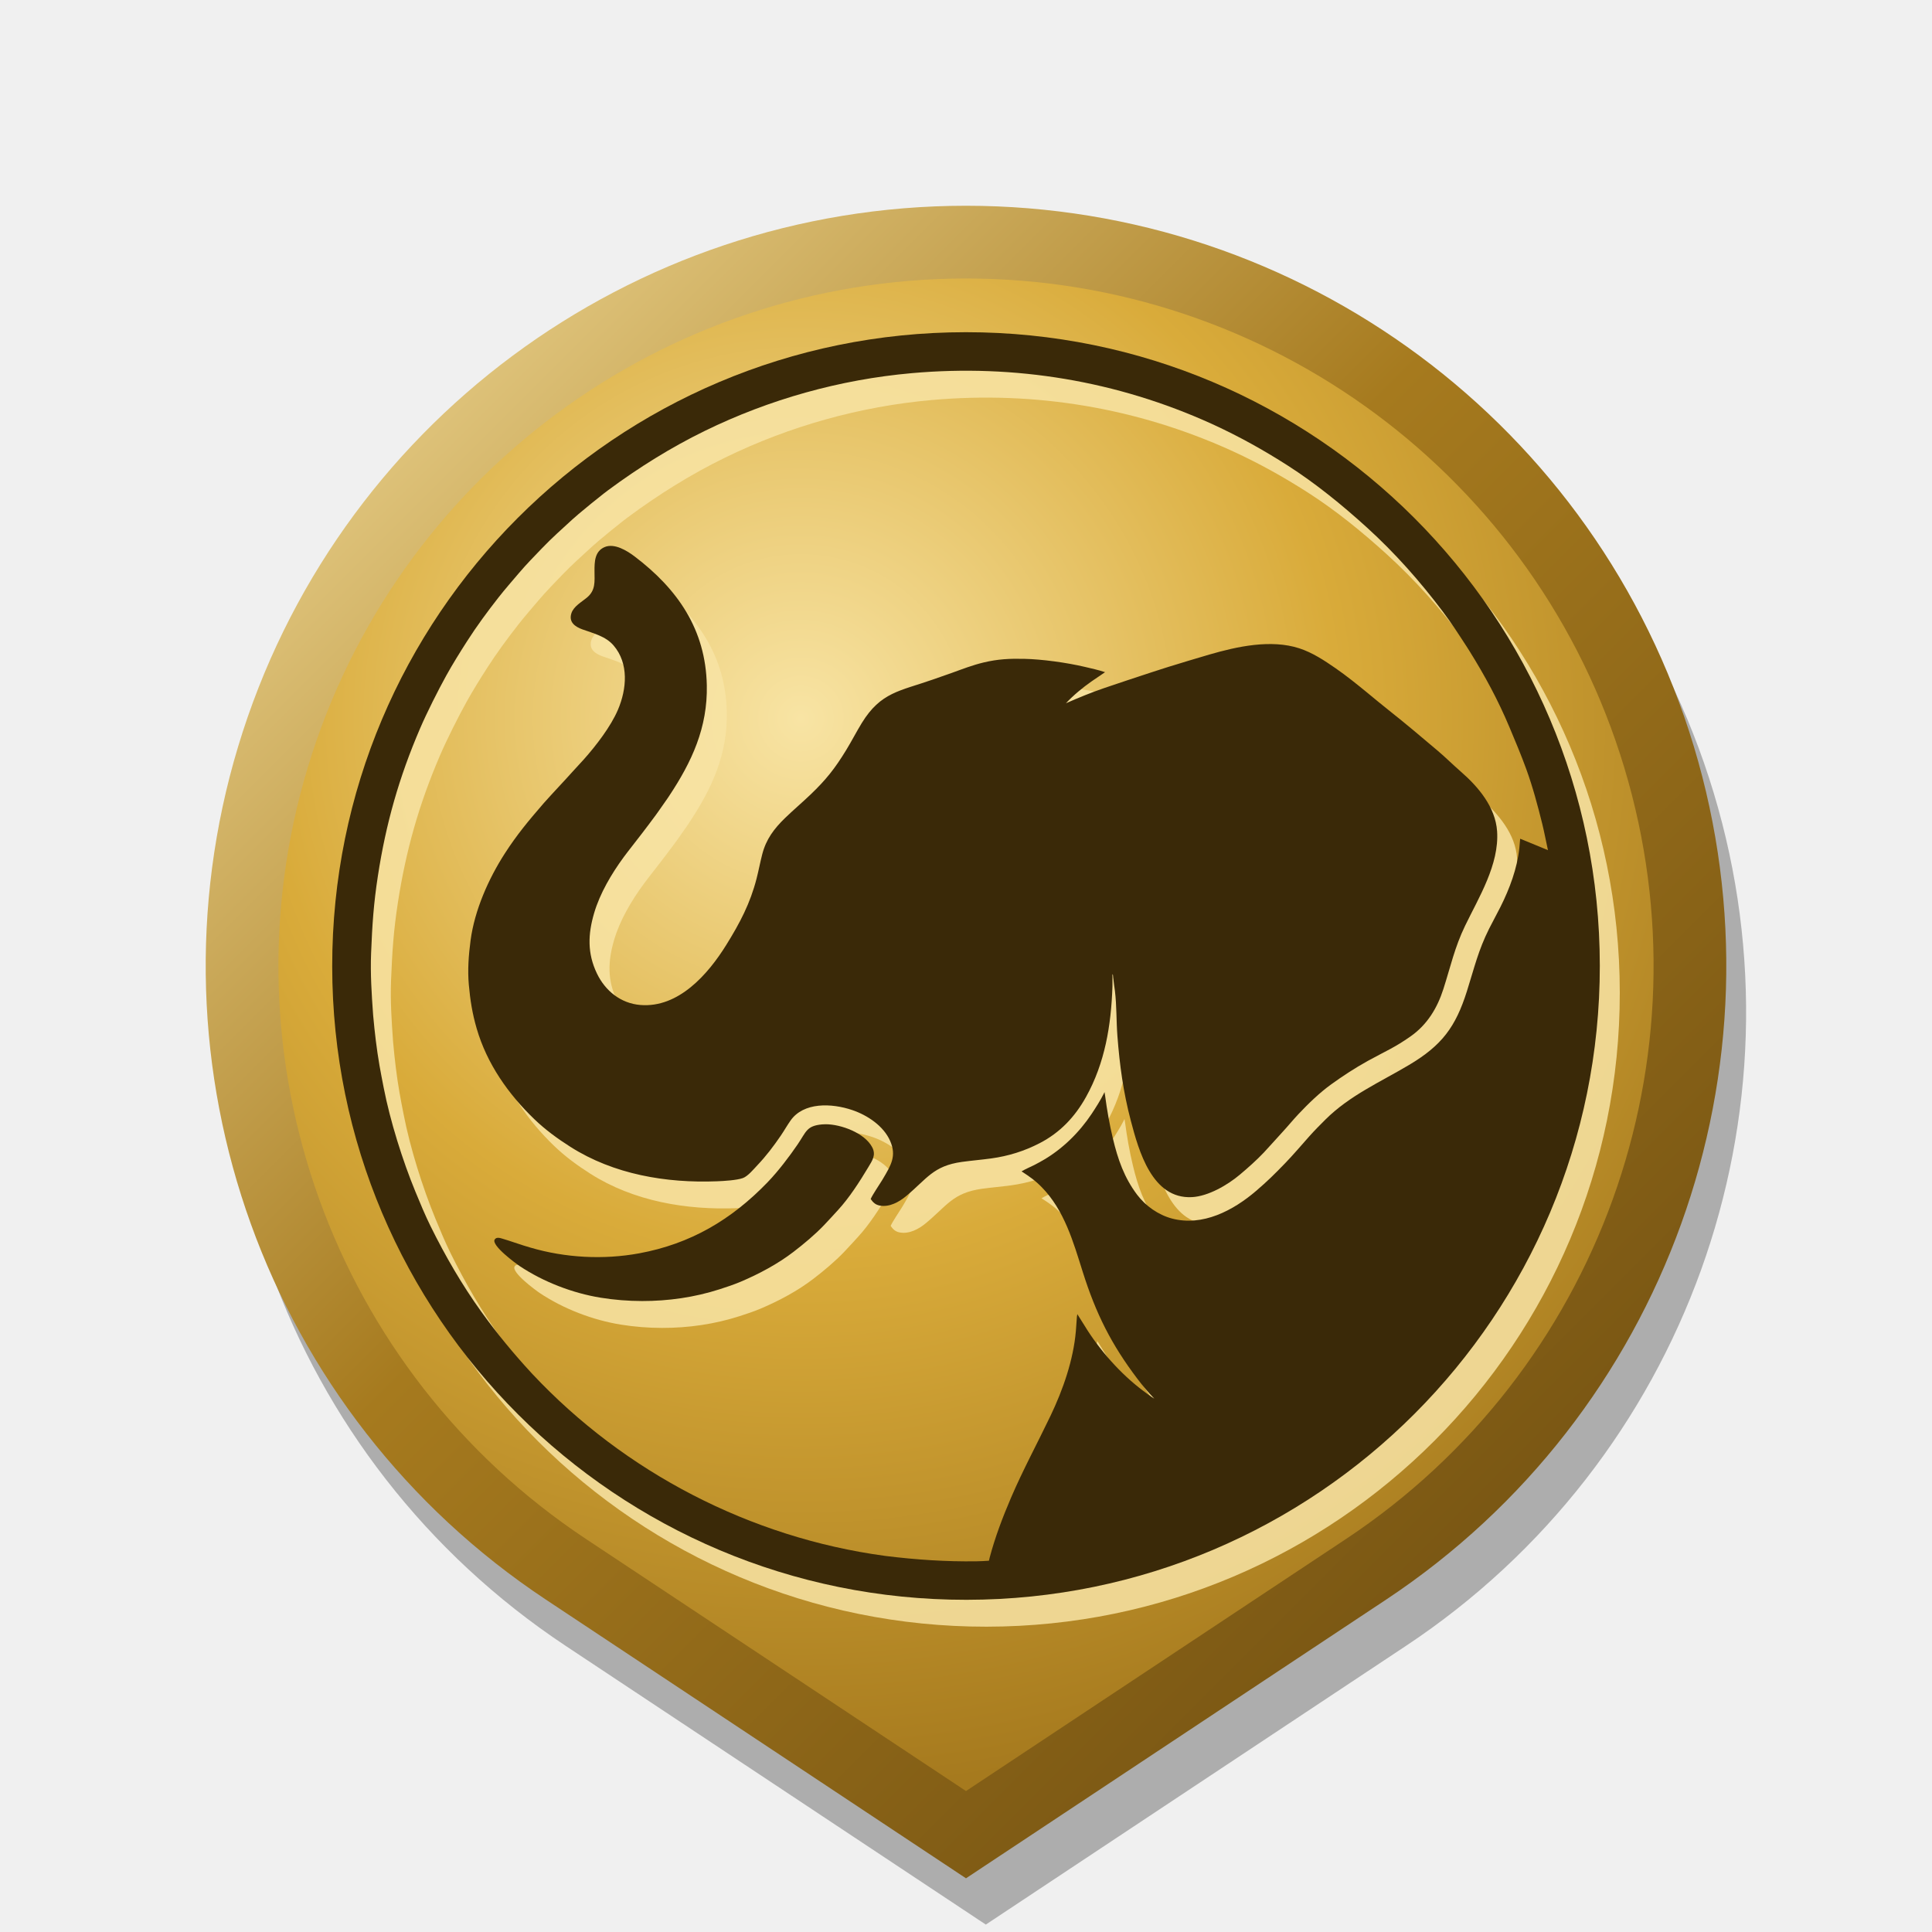
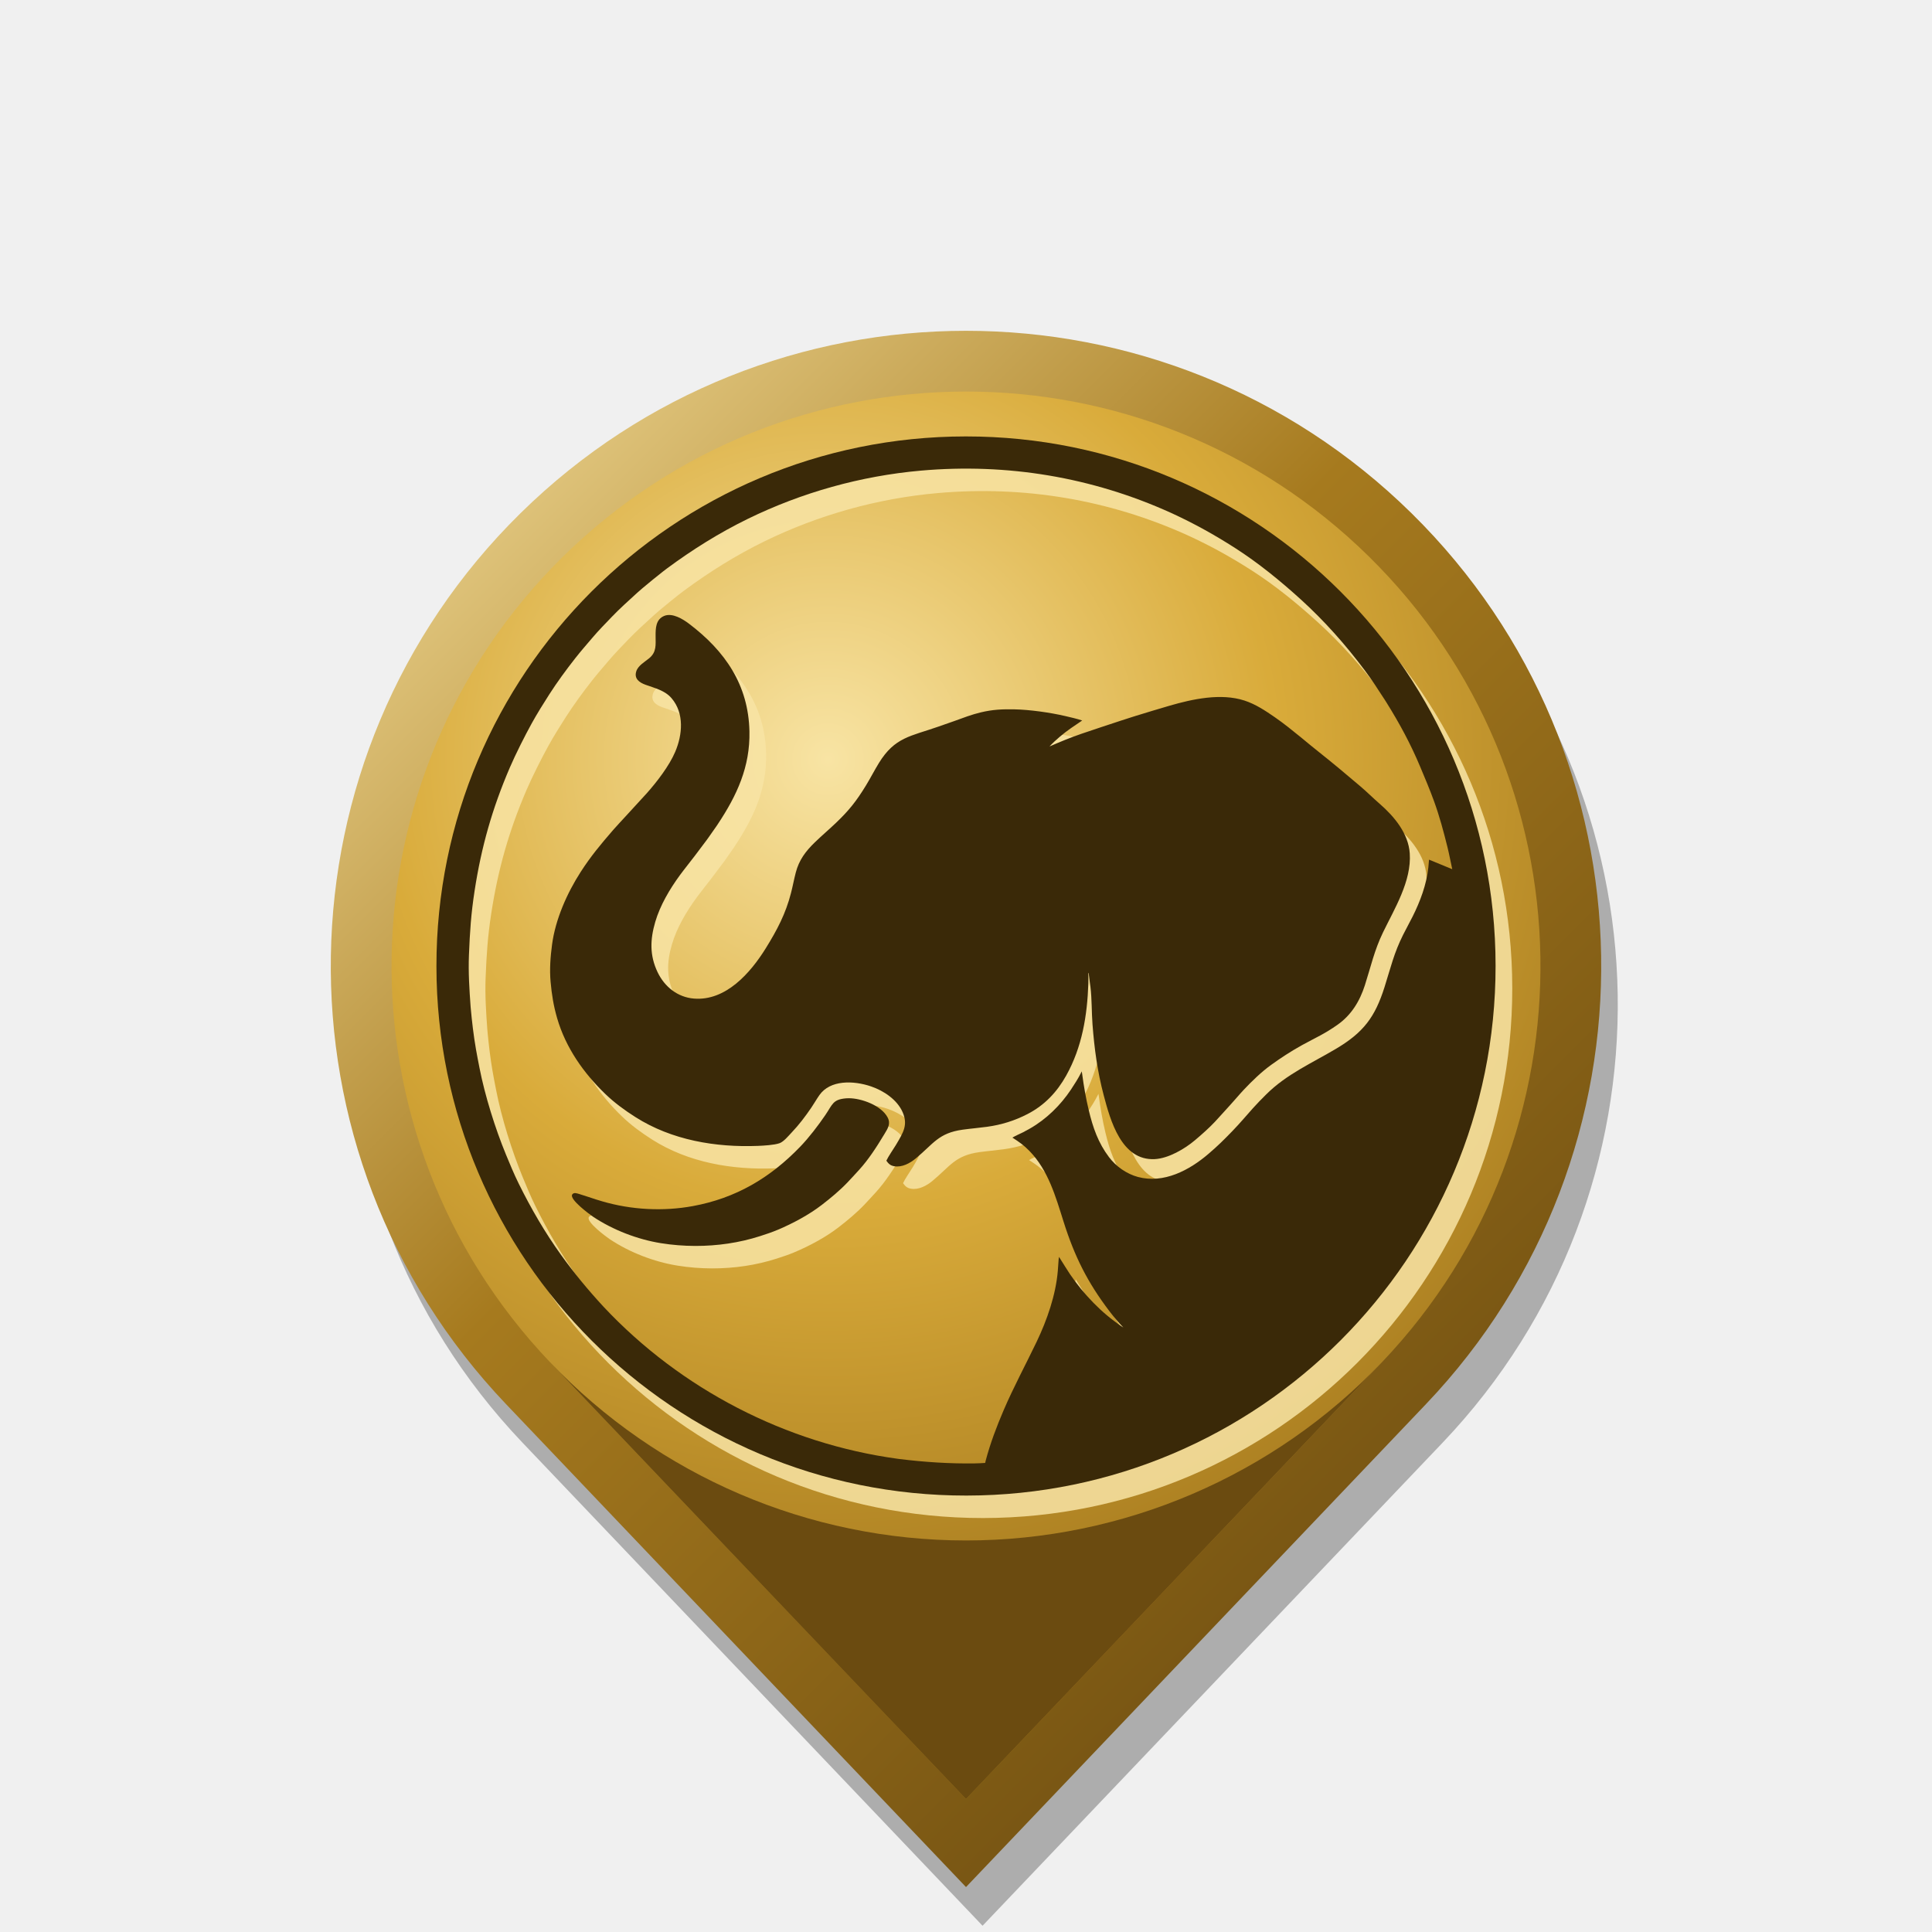
- <svg xmlns="http://www.w3.org/2000/svg" viewBox="-336 -336 5030 5030">
+ <svg xmlns="http://www.w3.org/2000/svg" viewBox="-831 -831 6020 6020">
  <defs>
    <mask id="m" maskUnits="userSpaceOnUse" x="0" y="0" width="4358" height="4358">
      <rect width="4358" height="4358" fill="#000" />
      <g transform="translate(4358,0) scale(-1,1)">
        <path fill="#fff" d="M 2179.5 528.881 C 3091.02 529.173 3829.65 1268.48 3829.09 2180 C 3828.54 3091.52 3089.02 3829.94 2177.5 3829.12 C 1266.35 3828.31 528.299 3089.15 528.852 2178 C 529.404 1266.85 1268.35 528.589 2179.5 528.881 z" />
        <path fill="#000" d="M 663.877 1877.34 C 668.943 1854.59 673.08 1831.63 678.691 1809 C 690.63 1760.85 703.451 1712.82 720.387 1666.19 C 733.654 1629.66 748.759 1593.83 763.812 1558 C 793.914 1486.34 827.483 1424.35 868.799 1357.96 C 868.803 1357.95 874.339 1349.25 874.343 1349.24 C 894.574 1318.04 914.728 1286.74 937.066 1257 C 996.623 1177.74 1061.75 1104.07 1135.53 1037.07 C 1199.44 979.027 1268.22 922.911 1340.77 876.431 C 1404.51 835.592 1467.15 800.776 1535.19 769.361 C 1535.2 769.358 1540.49 766.939 1540.5 766.936 C 1786.15 655.675 2050.78 611.615 2320.1 635.495 C 2506.9 652.058 2690.51 703.483 2859 785.813 C 2947.48 829.052 3031.3 881.489 3110.46 940.077 C 3114.58 943.12 3118.66 946.204 3122.67 949.375 C 3144.52 966.632 3166.21 984.113 3187.46 1002.1 C 3193.04 1006.83 3198.58 1011.58 3203.96 1016.52 C 3230.62 1040.98 3257.74 1065.06 3282.77 1091.22 C 3303.04 1112.4 3323.67 1133.27 3342.64 1155.62 C 3360.68 1176.87 3379.11 1197.82 3396.31 1219.75 C 3424.94 1256.25 3452.73 1294.06 3477.77 1333.11 C 3496.18 1361.81 3515.43 1392.67 3531.95 1422.53 C 3553.13 1460.84 3582.28 1518.57 3600.29 1560.43 C 3655.38 1688.48 3689.3 1808.72 3710.16 1944.5 C 3721.33 2017.25 3724.88 2071.63 3727.83 2145.5 C 3729.97 2198.84 3726.49 2252.25 3722.63 2305.5 C 3722.63 2305.51 3722.33 2308.99 3722.33 2309 C 3718.43 2352.35 3713.36 2395.62 3705.91 2438.5 C 3702.57 2457.72 3698.76 2476.85 3695.03 2496 C 3678.21 2582.43 3645.88 2685.51 3612.5 2766.5 C 3599.95 2796.97 3587.33 2827.45 3572.74 2857 C 3534.52 2934.4 3491.11 3009.34 3440.69 3079.4 C 3399.53 3136.59 3357.14 3187.89 3309.99 3239 C 3309.99 3239.01 3308.09 3241.05 3308.08 3241.06 C 3067.31 3497.82 2740.06 3667.06 2391.42 3714.56 C 2391.41 3714.56 2387.01 3715.13 2387 3715.13 C 2308.89 3724.79 2230.19 3730.07 2151.5 3728.87 C 2140.75 3728.71 2130 3728.16 2119.28 3727.38 C 2118.65 3724.58 2118.04 3721.78 2117.3 3719 C 2103.23 3666.03 2083.62 3614.34 2062.07 3564 C 2030.9 3491.19 1993.11 3421.44 1958.92 3350 C 1926.62 3282.51 1899.39 3204.75 1892.96 3129.5 C 1891.9 3117.18 1891.27 3104.83 1890.28 3092.5 C 1890.08 3090.09 1889.68 3087.71 1889.18 3085.34 C 1882.99 3095.27 1876.57 3105.04 1870.51 3115.05 C 1832.47 3177.76 1776.43 3241.29 1717.55 3285.14 C 1708.13 3292.16 1698.85 3299.44 1688.71 3305.39 C 1704.85 3288.7 1718.62 3272.4 1732.72 3253.79 C 1800.5 3164.37 1840.67 3084.47 1875.19 2975 C 1899.72 2897.23 1922.81 2815.26 1981.35 2755.35 C 1999.64 2736.63 2012.7 2727.85 2034.39 2713.73 C 2023.76 2707.25 2012.1 2702.69 2001 2697.04 C 1993.78 2693.36 1986.72 2689.41 1979.68 2685.4 C 1928.74 2656.37 1884.32 2612.7 1851.91 2564 C 1841.54 2548.42 1828.47 2527.85 1820.34 2511.4 C 1820.34 2511.4 1818.37 2507.28 1818.37 2507.28 C 1817.82 2510.37 1817.28 2513.39 1816.87 2516.5 C 1811.88 2554.05 1805.35 2591.4 1796.52 2628.24 C 1783.49 2682.59 1767.24 2729.74 1733.39 2774.63 C 1711.52 2803.63 1678.29 2826.98 1643.06 2836.39 C 1562.84 2857.81 1483.15 2815.46 1423.75 2764.58 C 1394.07 2739.16 1376.42 2721.66 1348.54 2692.86 C 1326.64 2670.24 1306.31 2646.17 1285.39 2622.64 C 1271.99 2607.58 1257.77 2593.26 1243.49 2579.04 C 1180.16 2515.97 1100.63 2481.3 1025.6 2436.68 C 939.988 2385.77 904.296 2337.8 874.816 2244.49 C 855.294 2182.7 845.515 2138.8 817.097 2082 C 807.527 2062.88 797.072 2044.21 787.482 2025.09 C 763.773 1977.83 743.895 1924.86 738.373 1872 C 737.526 1863.89 737.077 1855.75 736.218 1847.64 L 663.877 1877.34 z" />
        <path fill="#fff" d="M 1816.95 1414.04 C 1834.12 1408.25 1851.87 1404.41 1869.5 1400.25 C 1917.15 1389.03 1981.38 1380.24 2027.5 1379.29 C 2065.74 1378.49 2095.45 1379.83 2132.56 1388.63 C 2162.18 1395.64 2188.1 1405.91 2216.51 1416.12 C 2233 1422.05 2249.61 1427.68 2266.15 1433.48 C 2351.17 1463.33 2400.82 1465.81 2450.32 1546.4 C 2464.45 1569.41 2476.72 1593.52 2490.8 1616.57 C 2520.89 1665.83 2543.84 1694.39 2583.4 1732.28 C 2605.17 1753.14 2628.24 1772.58 2649.87 1793.54 C 2678.9 1821.67 2699.32 1848.92 2709.42 1887.79 C 2714.86 1908.73 2718.78 1930.04 2724.14 1951 C 2740.84 2016.28 2767.71 2067.05 2803.07 2124 C 2850.57 2200.48 2927.41 2288.66 3026.9 2280.5 C 3077.69 2276.34 3118.14 2243.83 3139.9 2198.48 C 3165.11 2145.94 3163.33 2096.28 3147.24 2041.49 C 3132 1989.61 3102.07 1939.17 3070.31 1895.76 C 3066.79 1890.94 3063.2 1886.17 3059.52 1881.46 C 3034.96 1850.08 3010.6 1818.62 2987 1786.5 C 2987 1786.49 2981.73 1779.2 2981.73 1779.19 C 2973.3 1767.4 2964.93 1755.55 2956.76 1743.58 C 2956.76 1743.57 2952.59 1737.37 2952.58 1737.37 C 2892.54 1647.06 2851.49 1558.18 2853.8 1448 C 2856.85 1303.09 2929.29 1197.95 3042.03 1112.51 C 3061.28 1097.91 3094.13 1077.64 3119.46 1088.17 C 3145.77 1099.11 3146.32 1126.73 3146.19 1151 C 3146.03 1178.88 3143.05 1200.74 3166.02 1219.91 C 3179.47 1231.14 3200.66 1242.6 3206.41 1260.77 C 3213.68 1283.75 3197.04 1295.6 3177.78 1302.6 C 3148.99 1313.06 3117.31 1320.23 3096.51 1344.51 C 3056.26 1391.49 3062.38 1458.12 3085.02 1511.5 C 3103.76 1555.69 3142.59 1605.86 3174.44 1641.58 C 3183.86 1652.15 3193.71 1662.33 3203.15 1672.89 C 3227.34 1699.97 3252.58 1726.12 3276.71 1753.24 C 3276.72 1753.25 3280.02 1757 3280.02 1757.01 C 3317.85 1800.7 3348.6 1837.67 3379.77 1886.11 C 3422.24 1952.09 3458.38 2033.73 3468.8 2112 C 3473.92 2150.44 3476.87 2189.38 3473.39 2228 C 3469.77 2268.21 3464.31 2302.8 3452.89 2342 C 3426.25 2433.48 3370.73 2512.5 3302.84 2577.81 C 3274.22 2605.35 3242.45 2628.54 3208.99 2649.81 C 3095.96 2721.66 2959.36 2744.69 2827.26 2739.5 C 2809.77 2738.81 2776.39 2736.95 2759.99 2731.15 C 2746.95 2726.54 2731.49 2707.55 2722.48 2698.07 C 2699.45 2673.87 2680.13 2648.41 2661.07 2620.47 C 2652.29 2607.6 2644.65 2593.91 2635.7 2581.21 C 2602.14 2533.57 2529.69 2535.43 2474.55 2554.28 C 2435.4 2567.66 2393.53 2595.47 2376.4 2634.61 C 2359.28 2673.72 2374.44 2697.84 2395.19 2733 C 2395.19 2733.01 2397.92 2737.55 2397.93 2737.55 C 2404.98 2749.18 2421.82 2773.53 2427.17 2785.68 C 2420.72 2794.85 2414.76 2800.72 2403 2802.83 C 2378.45 2807.23 2353.63 2793.63 2335.44 2778.55 C 2280.48 2732.99 2264.83 2699.43 2189.5 2689.03 C 2164.23 2685.54 2138.78 2683.49 2113.5 2680.02 C 2068.63 2673.86 2027.27 2661.01 1987 2640.16 C 1934.18 2612.82 1895.56 2572.01 1866.67 2520.21 C 1817.1 2431.3 1801.18 2333.41 1797.76 2233 C 1797.48 2224.81 1797.73 2216.68 1797.68 2208.5 C 1797.67 2208.04 1797.99 2200.51 1797.38 2200.4 C 1796.23 2200.19 1795.9 2208.14 1795.85 2208.53 C 1795.61 2210.2 1795.36 2211.82 1795.21 2213.5 C 1794.34 2223.73 1792.48 2233.81 1791.25 2244 C 1786.57 2282.79 1787.79 2322.04 1784.81 2361 C 1779.01 2437.05 1769.5 2507.42 1749.98 2581.5 C 1729.27 2660.11 1694.69 2785.98 1591 2780.76 C 1548.19 2778.61 1497.76 2749.03 1465.91 2722.15 C 1444.75 2704.31 1422.46 2684.66 1403.47 2664.53 C 1387.37 2647.45 1372.08 2629.66 1356.1 2612.47 C 1341.53 2596.79 1328.08 2580.15 1313.41 2564.59 C 1288.12 2537.74 1258.61 2509.09 1228.62 2487.43 C 1198.24 2465.48 1166.8 2444.97 1134.05 2426.76 C 1134.04 2426.75 1130.56 2424.83 1130.56 2424.83 C 1085.31 2400.05 1062.76 2391.17 1021.71 2362.36 C 978.366 2331.94 952.16 2288.91 936.142 2239 C 917.211 2180.02 906.986 2130.94 879.601 2074.26 C 844.126 2000.84 790.337 1914.63 796.281 1828 C 800.574 1765.43 845.002 1712.69 890.294 1673.31 C 910.598 1655.66 929.632 1636.59 950.152 1619.19 C 992.372 1583.38 1034.75 1547.6 1078.16 1513.23 C 1096.52 1498.7 1114.45 1483.85 1132.48 1468.94 C 1132.49 1468.93 1135.46 1466.49 1135.46 1466.48 C 1161.79 1444.98 1188.56 1423.35 1216.51 1403.99 C 1246.22 1383.42 1276.89 1363.06 1311.5 1351.83 C 1385.1 1327.95 1473.42 1347.18 1545.5 1368.17 C 1581.24 1378.58 1616.86 1389.39 1652.42 1400.37 C 1652.43 1400.38 1660.49 1402.92 1660.5 1402.93 C 1672.34 1406.69 1684.17 1410.47 1695.98 1414.35 C 1737.15 1427.87 1778.36 1441.46 1819.38 1455.45 C 1853.13 1466.97 1886.12 1480.62 1918.79 1494.92 C 1899.22 1473.9 1874.82 1453.87 1851.43 1437.53 C 1840.02 1429.57 1828.3 1422.08 1816.95 1414.04 z" />
        <path fill="#fff" d="M 2544.5 2591 C 2547.5 2591 2550.51 2591.12 2553.5 2591.39 C 2594.37 2595.02 2594.74 2610.35 2617.43 2643.61 C 2638.93 2675.13 2667.93 2713.32 2695.52 2741.94 C 2789.83 2839.8 2896.39 2902.47 3030 2927.08 C 3122.84 2944.19 3222.46 2938.81 3313 2912.14 C 3319.01 2910.37 3325.01 2908.54 3331 2906.7 C 3348.67 2901.27 3366.07 2894.75 3383.79 2889.58 C 3390.63 2887.58 3401.05 2883.42 3406.01 2890.99 C 3415.89 2906.05 3350.54 2953.89 3340.74 2960.43 C 3279.34 3001.39 3202.76 3030.87 3130 3042.61 C 3094.47 3048.34 3058.49 3051.18 3022.5 3051.26 C 2954.15 3051.39 2885.64 3041.6 2820.58 3020.65 C 2801.84 3014.62 2783.12 3008.43 2765 3000.73 C 2717.97 2980.74 2668.95 2954.63 2628.33 2923.4 C 2600.51 2902.02 2572.22 2878.45 2547.96 2853.03 C 2535.97 2840.47 2524.33 2827.56 2512.58 2814.77 C 2482.49 2782.04 2456.22 2740.92 2433.32 2702.78 C 2422.74 2685.16 2412.77 2671.02 2423.16 2651 C 2442.56 2613.63 2504.82 2590.94 2544.5 2591 z" />
      </g>
    </mask>
    <radialGradient id="f" gradientUnits="userSpaceOnUse" cx="1749" cy="1535" r="2792">
      <stop offset="0" stop-color="#f8e4a4" />
      <stop offset="0.5" stop-color="#d9ab3a" />
      <stop offset="1" stop-color="#a67a1e" />
    </radialGradient>
    <linearGradient id="r" gradientUnits="userSpaceOnUse" x1="200" y1="200" x2="4158" y2="4158">
      <stop offset="0" stop-color="#f8e4a4" />
      <stop offset="0.45" stop-color="#a67a1e" />
      <stop offset="1" stop-color="#6b4b10" />
    </linearGradient>
  </defs>
-   <path fill="rgba(0,0,0,0.28)" d="M 3324.7 3948.9 L 2230.6 4674.7 L 1136.5 3948.9 A 1979.3 1979.3 0 1 1 3324.7 3948.9 z" />
-   <path fill="url(#r)" d="M 3273.1 3828.4 L 2179.0 4554.2 L 1084.9 3828.4 A 1979.3 1979.3 0 1 1 3273.1 3828.4 z" />
-   <path fill="url(#f)" d="M 3168.5 3670.7 L 2179.0 4327.0 L 1189.5 3670.7 A 1790.0 1790.0 0 1 1 3168.5 3670.7 z" />
+   <path fill="rgba(0,0,0,0.28)" d="M 3663.9 3664.5 L 2230.6 5169.5 L 797.3 3664.5 A 1979.3 1979.3 0 1 1 3663.9 3664.5 z" />
+   <path fill="url(#r)" d="M 3612.3 3544.1 L 2179.0 5049.0 L 745.7 3544.1 A 1979.3 1979.3 0 1 1 3612.3 3544.1 z" />
+   <path fill="url(#f)" d="M 3475.2 3413.5 L 2179.0 4774.5 L 882.8 3413.5 A 1790.0 1790.0 0 1 1 3475.2 3413.5 z" />
+   <path fill="#6b4b10" d="M 3475.2 3413.5 L 2179.0 4774.5 L 882.8 3413.5 A 1790.0 1790.0 0 0 0 3475.2 3413.5 z" />
  <rect transform="translate(52 70)" width="4358" height="4358" fill="#f8e4a4" opacity="0.85" mask="url(#m)" />
  <rect width="4358" height="4358" fill="#3a2908" mask="url(#m)" />
</svg>
